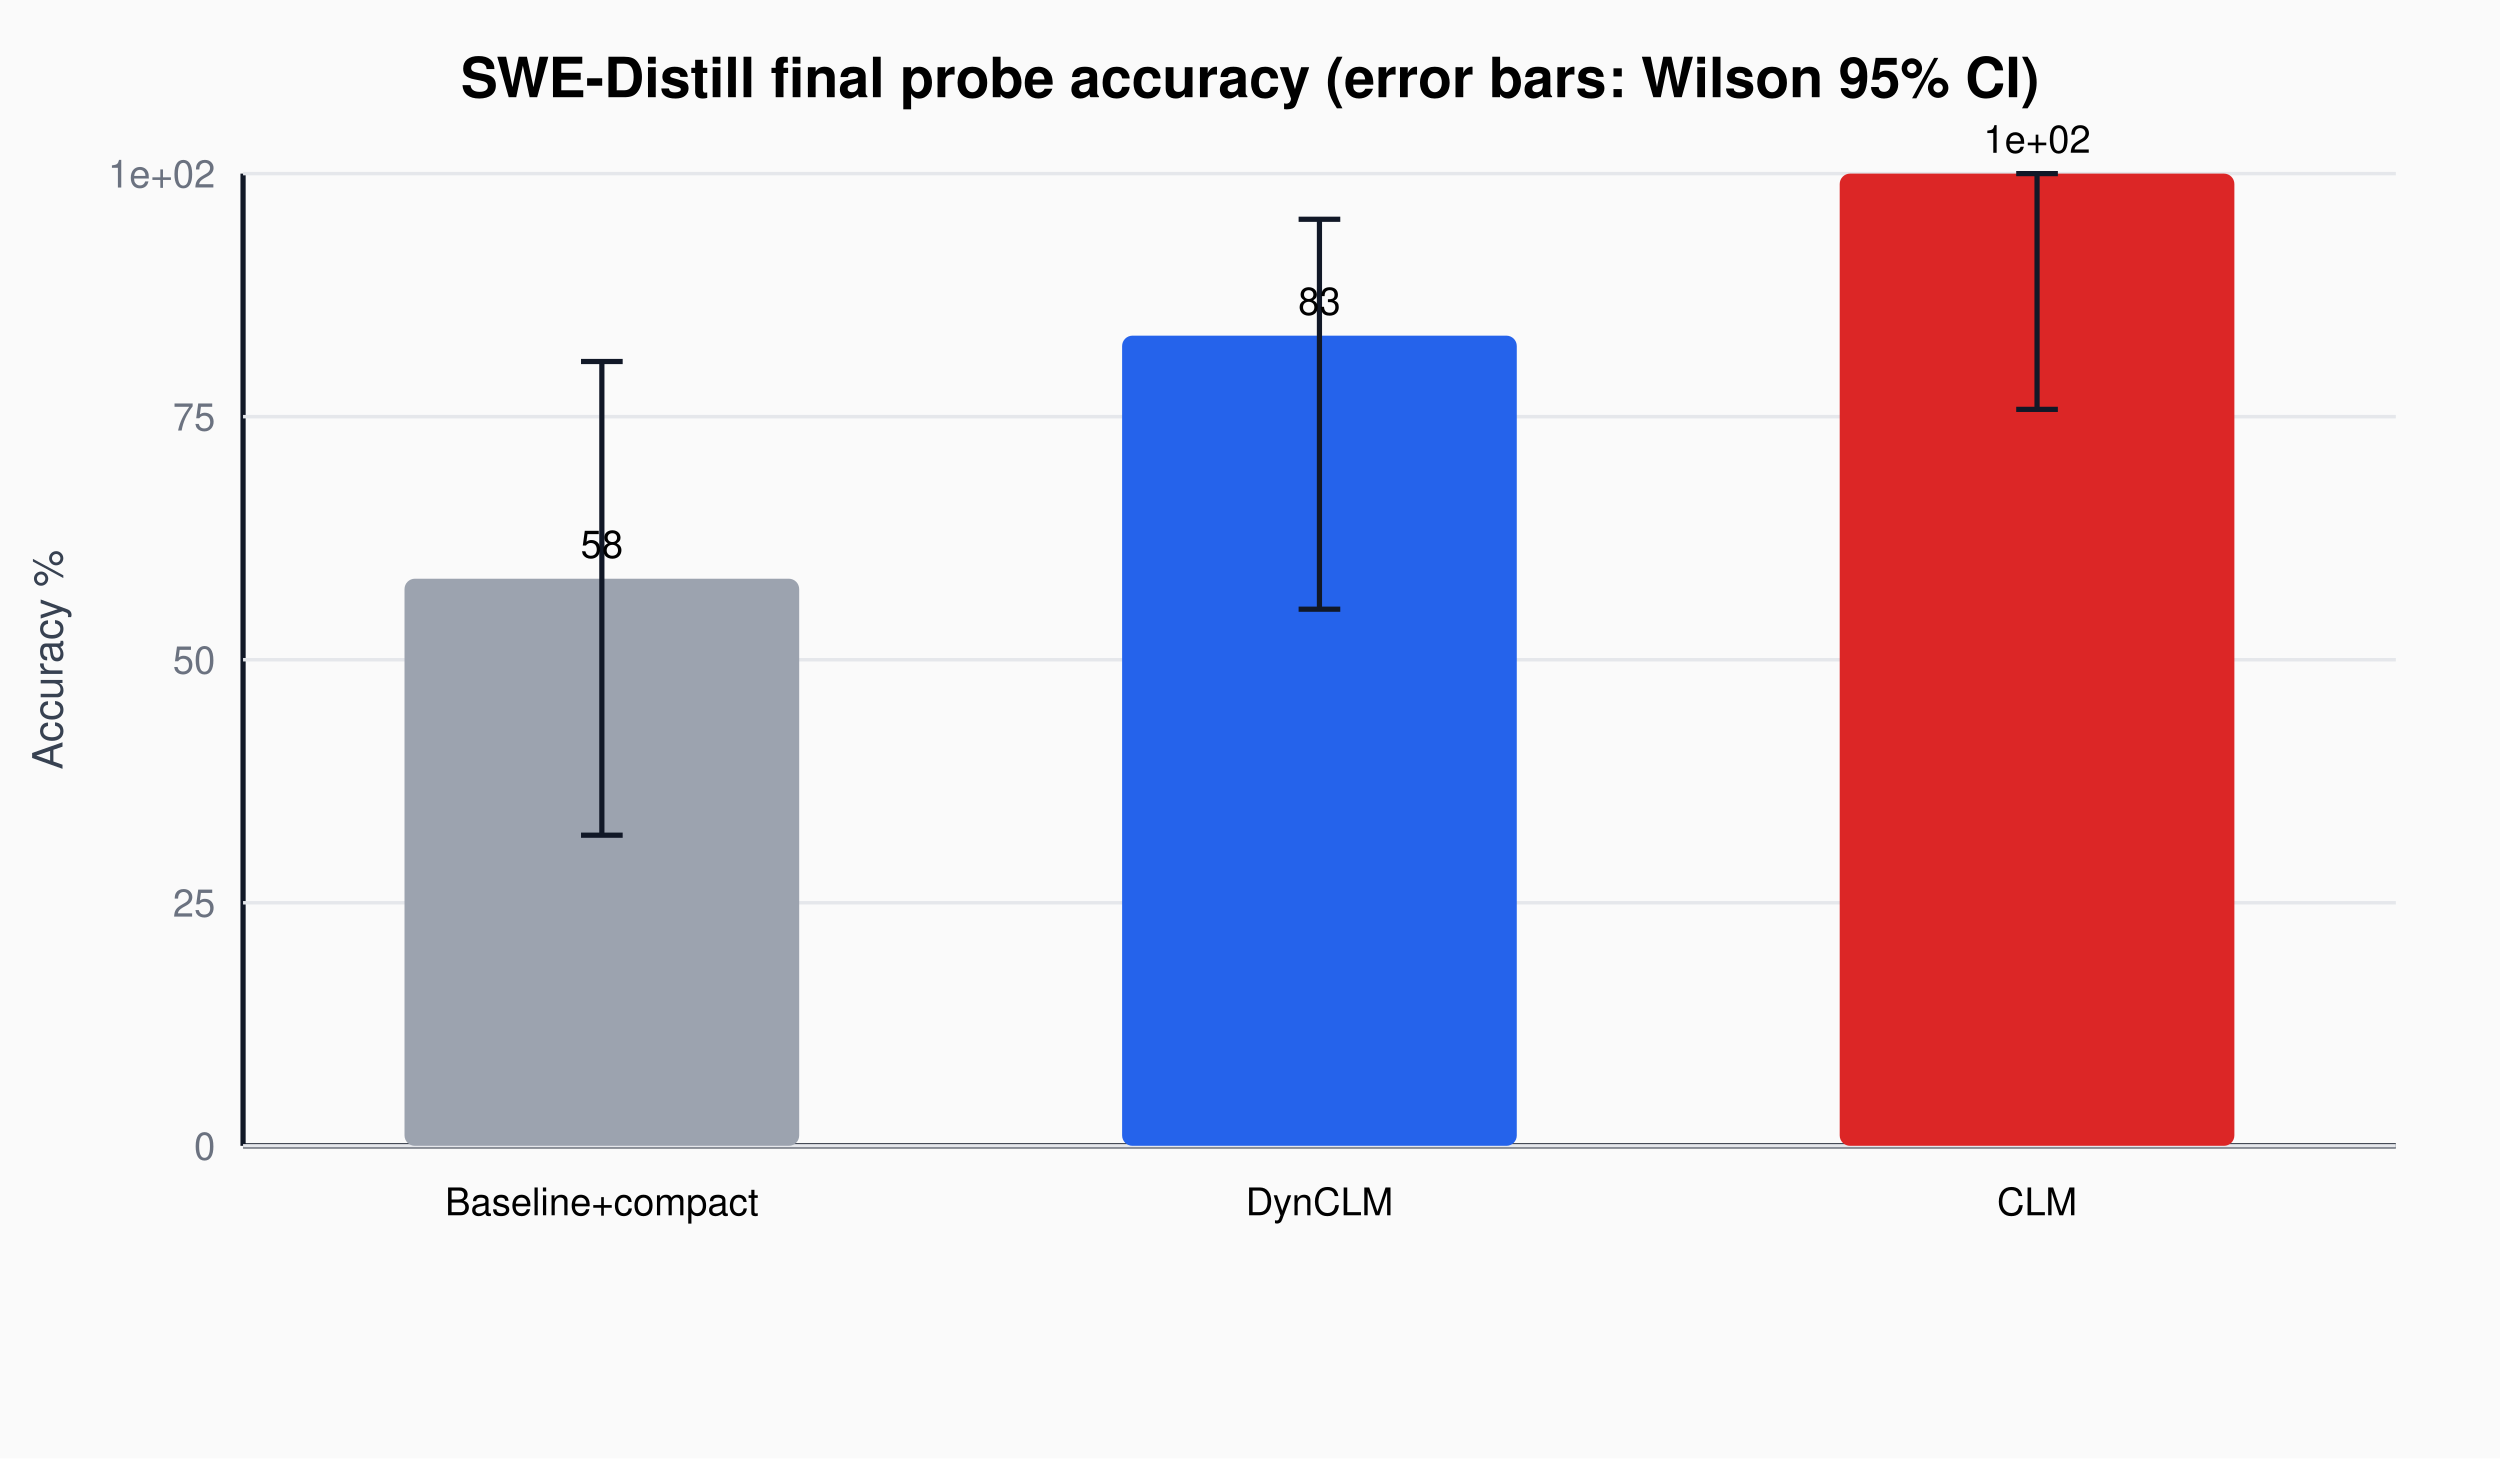
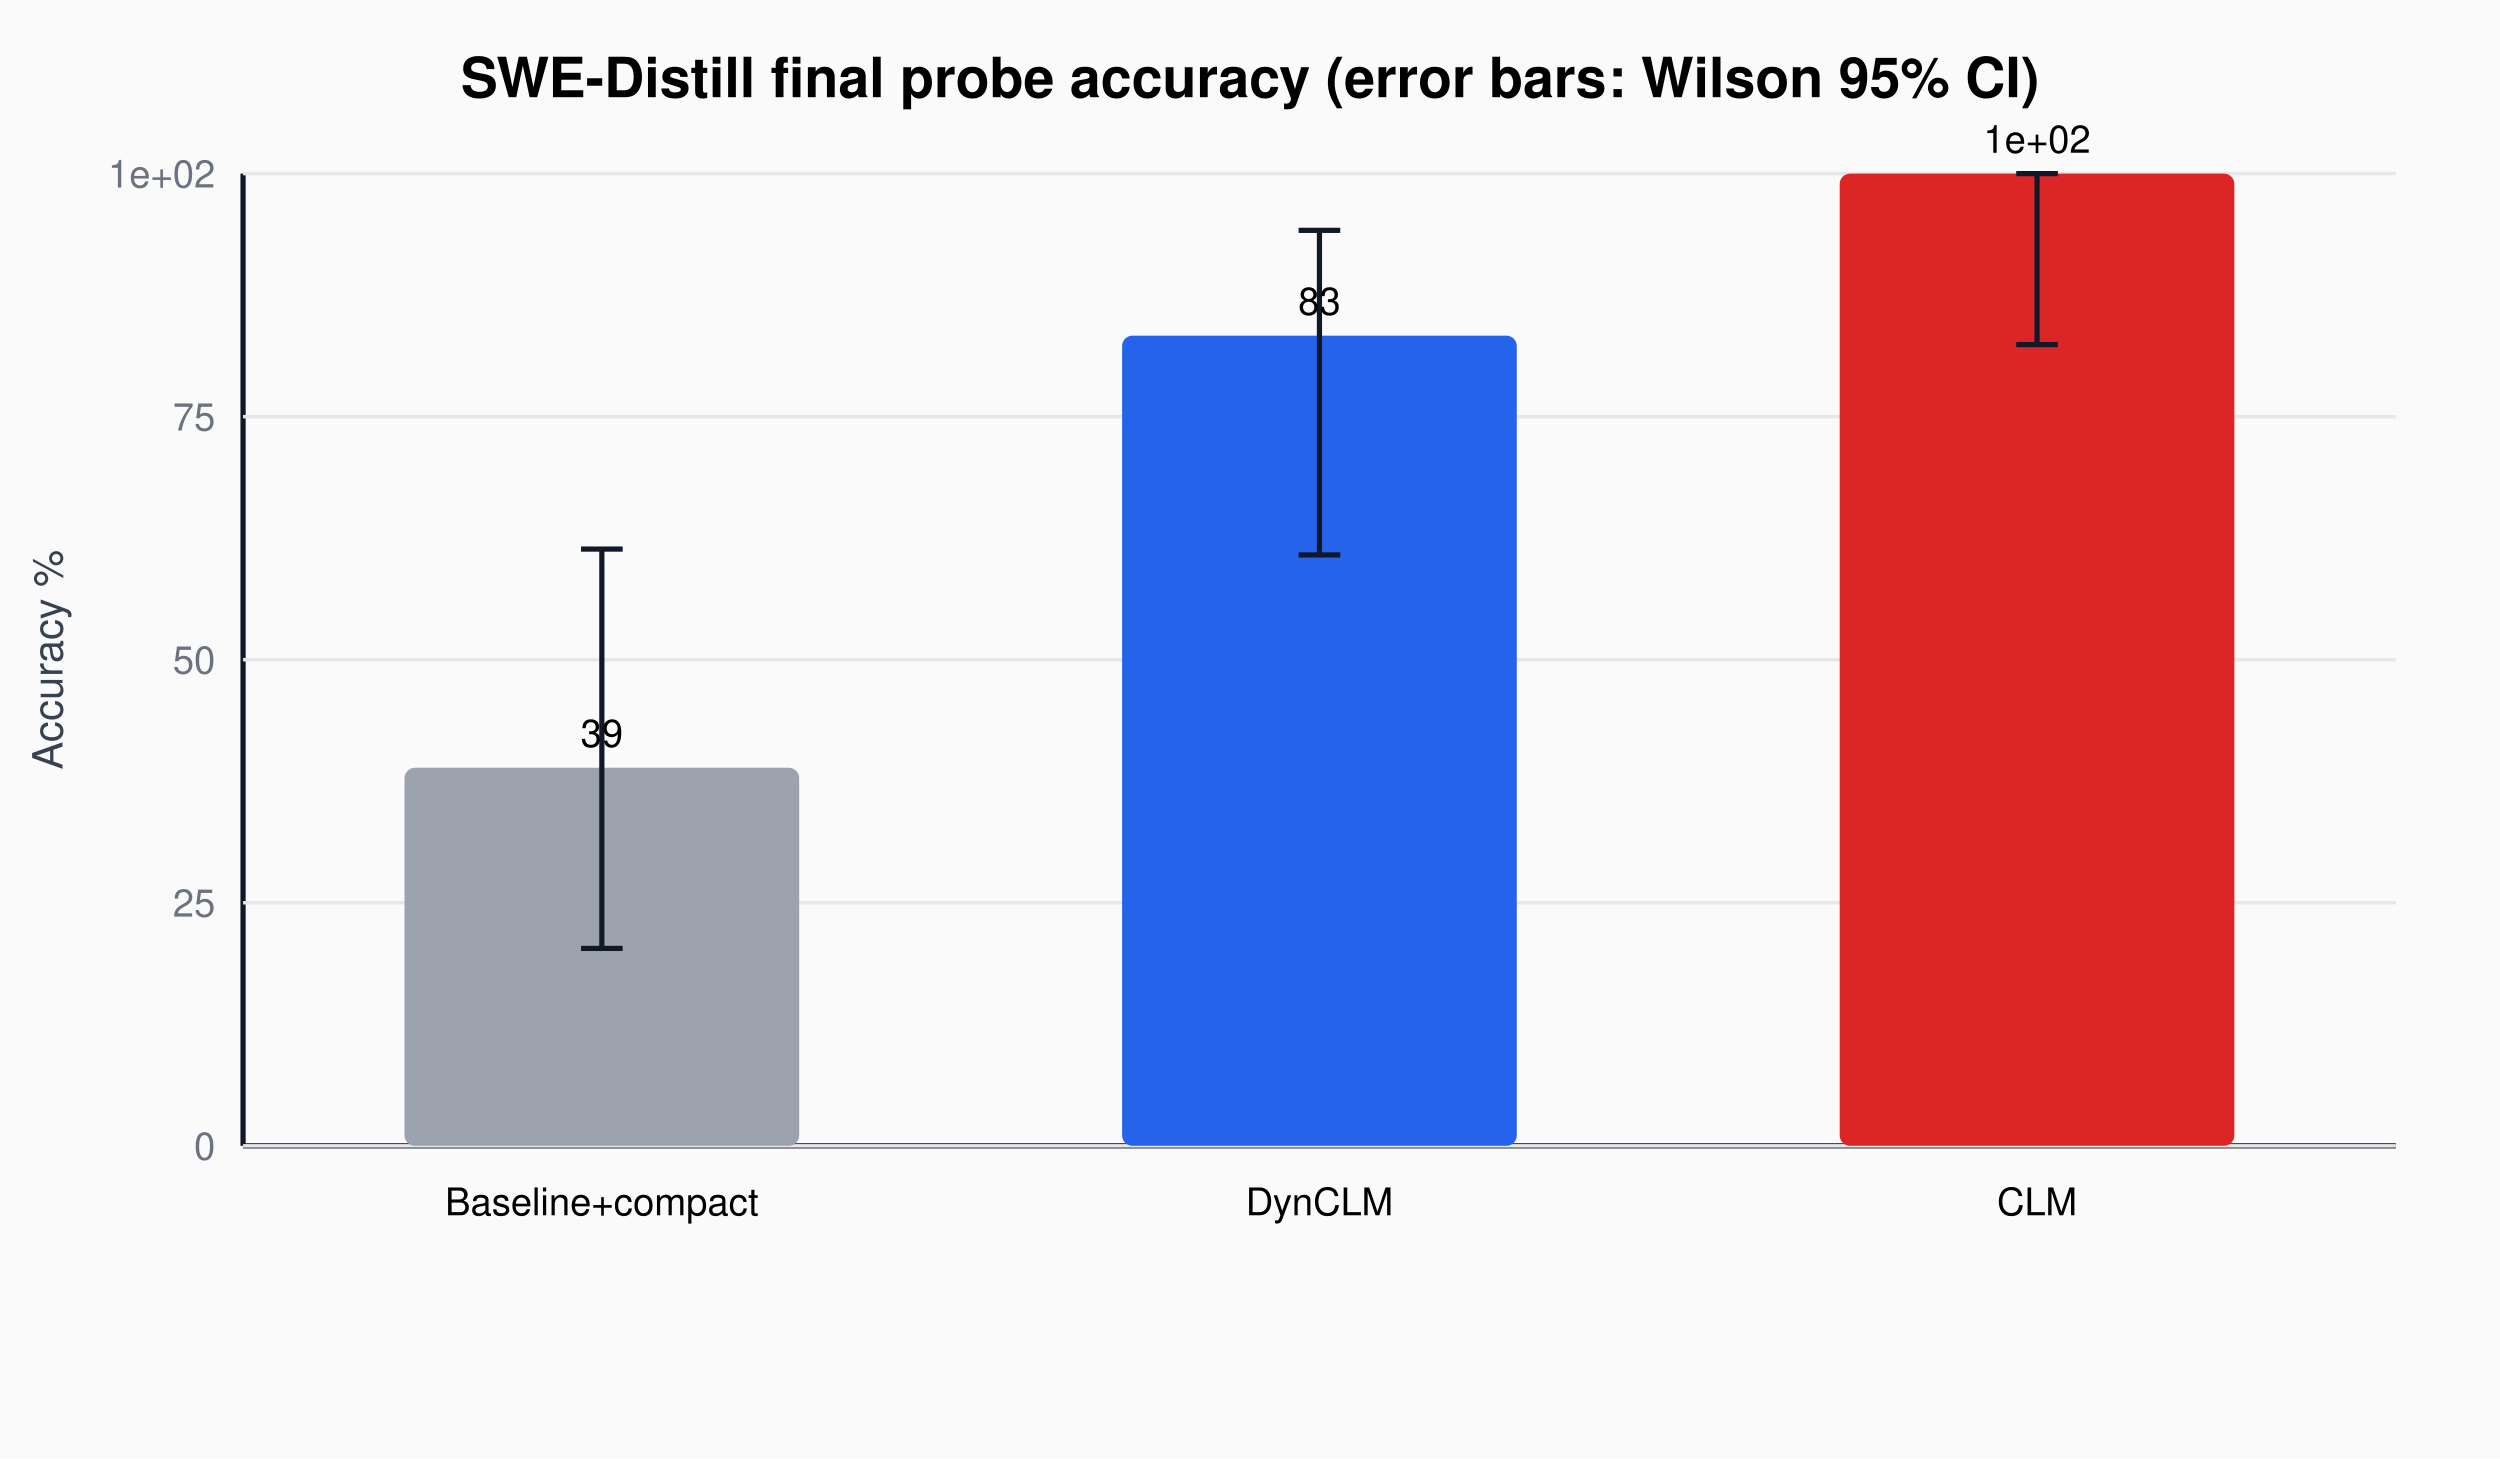
<svg xmlns="http://www.w3.org/2000/svg" width="720" height="420" viewBox="0 0 720 420">
  <rect width="100%" height="100%" fill="#fafafa" />
  <text x="360.0" y="28" text-anchor="middle" font-family="Helvetica,Arial,sans-serif" font-size="16" font-weight="700">SWE-Distill final probe accuracy (error bars: Wilson 95% CI)</text>
  <text x="18" y="190.0" transform="rotate(-90 18,190.0)" text-anchor="middle" font-family="Helvetica,Arial,sans-serif" font-size="12" fill="#374151">Accuracy %</text>
  <line x1="70" y1="50" x2="70" y2="330" stroke="#111827" stroke-width="1.5" />
  <line x1="70" y1="330" x2="690" y2="330" stroke="#111827" stroke-width="1.5" />
  <line x1="70" y1="50.0" x2="690" y2="50.0" stroke="#e5e7eb" />
  <text x="62" y="54.0" text-anchor="end" font-family="Helvetica,Arial,sans-serif" font-size="11" fill="#6b7280">1e+02</text>
  <line x1="70" y1="120.0" x2="690" y2="120.0" stroke="#e5e7eb" />
  <text x="62" y="124.0" text-anchor="end" font-family="Helvetica,Arial,sans-serif" font-size="11" fill="#6b7280">75</text>
  <line x1="70" y1="190.0" x2="690" y2="190.0" stroke="#e5e7eb" />
  <text x="62" y="194.0" text-anchor="end" font-family="Helvetica,Arial,sans-serif" font-size="11" fill="#6b7280">50</text>
  <line x1="70" y1="260.0" x2="690" y2="260.0" stroke="#e5e7eb" />
  <text x="62" y="264.0" text-anchor="end" font-family="Helvetica,Arial,sans-serif" font-size="11" fill="#6b7280">25</text>
  <line x1="70" y1="330.0" x2="690" y2="330.0" stroke="#e5e7eb" />
  <text x="62" y="334.0" text-anchor="end" font-family="Helvetica,Arial,sans-serif" font-size="11" fill="#6b7280">0</text>
-   <rect x="116.5" y="166.667" width="113.667" height="163.333" fill="#9ca3af" rx="3" />
-   <line x1="173.333" y1="240.537" x2="173.333" y2="104.113" stroke="#111827" stroke-width="1.5" />
-   <line x1="167.333" y1="240.537" x2="179.333" y2="240.537" stroke="#111827" stroke-width="1.5" />
-   <line x1="167.333" y1="104.113" x2="179.333" y2="104.113" stroke="#111827" stroke-width="1.5" />
-   <text x="173.333" y="160.667" text-anchor="middle" font-family="Helvetica,Arial,sans-serif" font-size="11">58</text>
+   <rect x="116.5" y="221.111" width="113.667" height="108.889" fill="#9ca3af" rx="3" />
+   <line x1="173.333" y1="273.145" x2="173.333" y2="158.133" stroke="#111827" stroke-width="1.5" />
+   <line x1="167.333" y1="273.145" x2="179.333" y2="273.145" stroke="#111827" stroke-width="1.5" />
+   <line x1="167.333" y1="158.133" x2="179.333" y2="158.133" stroke="#111827" stroke-width="1.5" />
+   <text x="173.333" y="215.111" text-anchor="middle" font-family="Helvetica,Arial,sans-serif" font-size="11">39</text>
  <text x="173.333" y="350" text-anchor="middle" font-family="Helvetica,Arial,sans-serif" font-size="11">Baseline+compact</text>
  <rect x="323.167" y="96.667" width="113.667" height="233.333" fill="#2563eb" rx="3" />
-   <line x1="380" y1="175.449" x2="380" y2="63.15" stroke="#111827" stroke-width="1.5" />
-   <line x1="374" y1="175.449" x2="386" y2="175.449" stroke="#111827" stroke-width="1.5" />
-   <line x1="374" y1="63.15" x2="386" y2="63.15" stroke="#111827" stroke-width="1.5" />
+   <line x1="380" y1="159.822" x2="380" y2="66.342" stroke="#111827" stroke-width="1.5" />
+   <line x1="374" y1="159.822" x2="386" y2="159.822" stroke="#111827" stroke-width="1.5" />
+   <line x1="374" y1="66.342" x2="386" y2="66.342" stroke="#111827" stroke-width="1.5" />
  <text x="380" y="90.667" text-anchor="middle" font-family="Helvetica,Arial,sans-serif" font-size="11">83</text>
  <text x="380" y="350" text-anchor="middle" font-family="Helvetica,Arial,sans-serif" font-size="11">DynCLM</text>
  <rect x="529.833" y="50.0" width="113.667" height="280.0" fill="#dc2626" rx="3" />
-   <line x1="586.667" y1="117.898" x2="586.667" y2="50.0" stroke="#111827" stroke-width="1.5" />
-   <line x1="580.667" y1="117.898" x2="592.667" y2="117.898" stroke="#111827" stroke-width="1.5" />
+   <line x1="586.667" y1="99.246" x2="586.667" y2="50.0" stroke="#111827" stroke-width="1.5" />
+   <line x1="580.667" y1="99.246" x2="592.667" y2="99.246" stroke="#111827" stroke-width="1.5" />
  <line x1="580.667" y1="50.0" x2="592.667" y2="50.0" stroke="#111827" stroke-width="1.5" />
  <text x="586.667" y="44.0" text-anchor="middle" font-family="Helvetica,Arial,sans-serif" font-size="11">1e+02</text>
  <text x="586.667" y="350" text-anchor="middle" font-family="Helvetica,Arial,sans-serif" font-size="11">CLM</text>
</svg>
